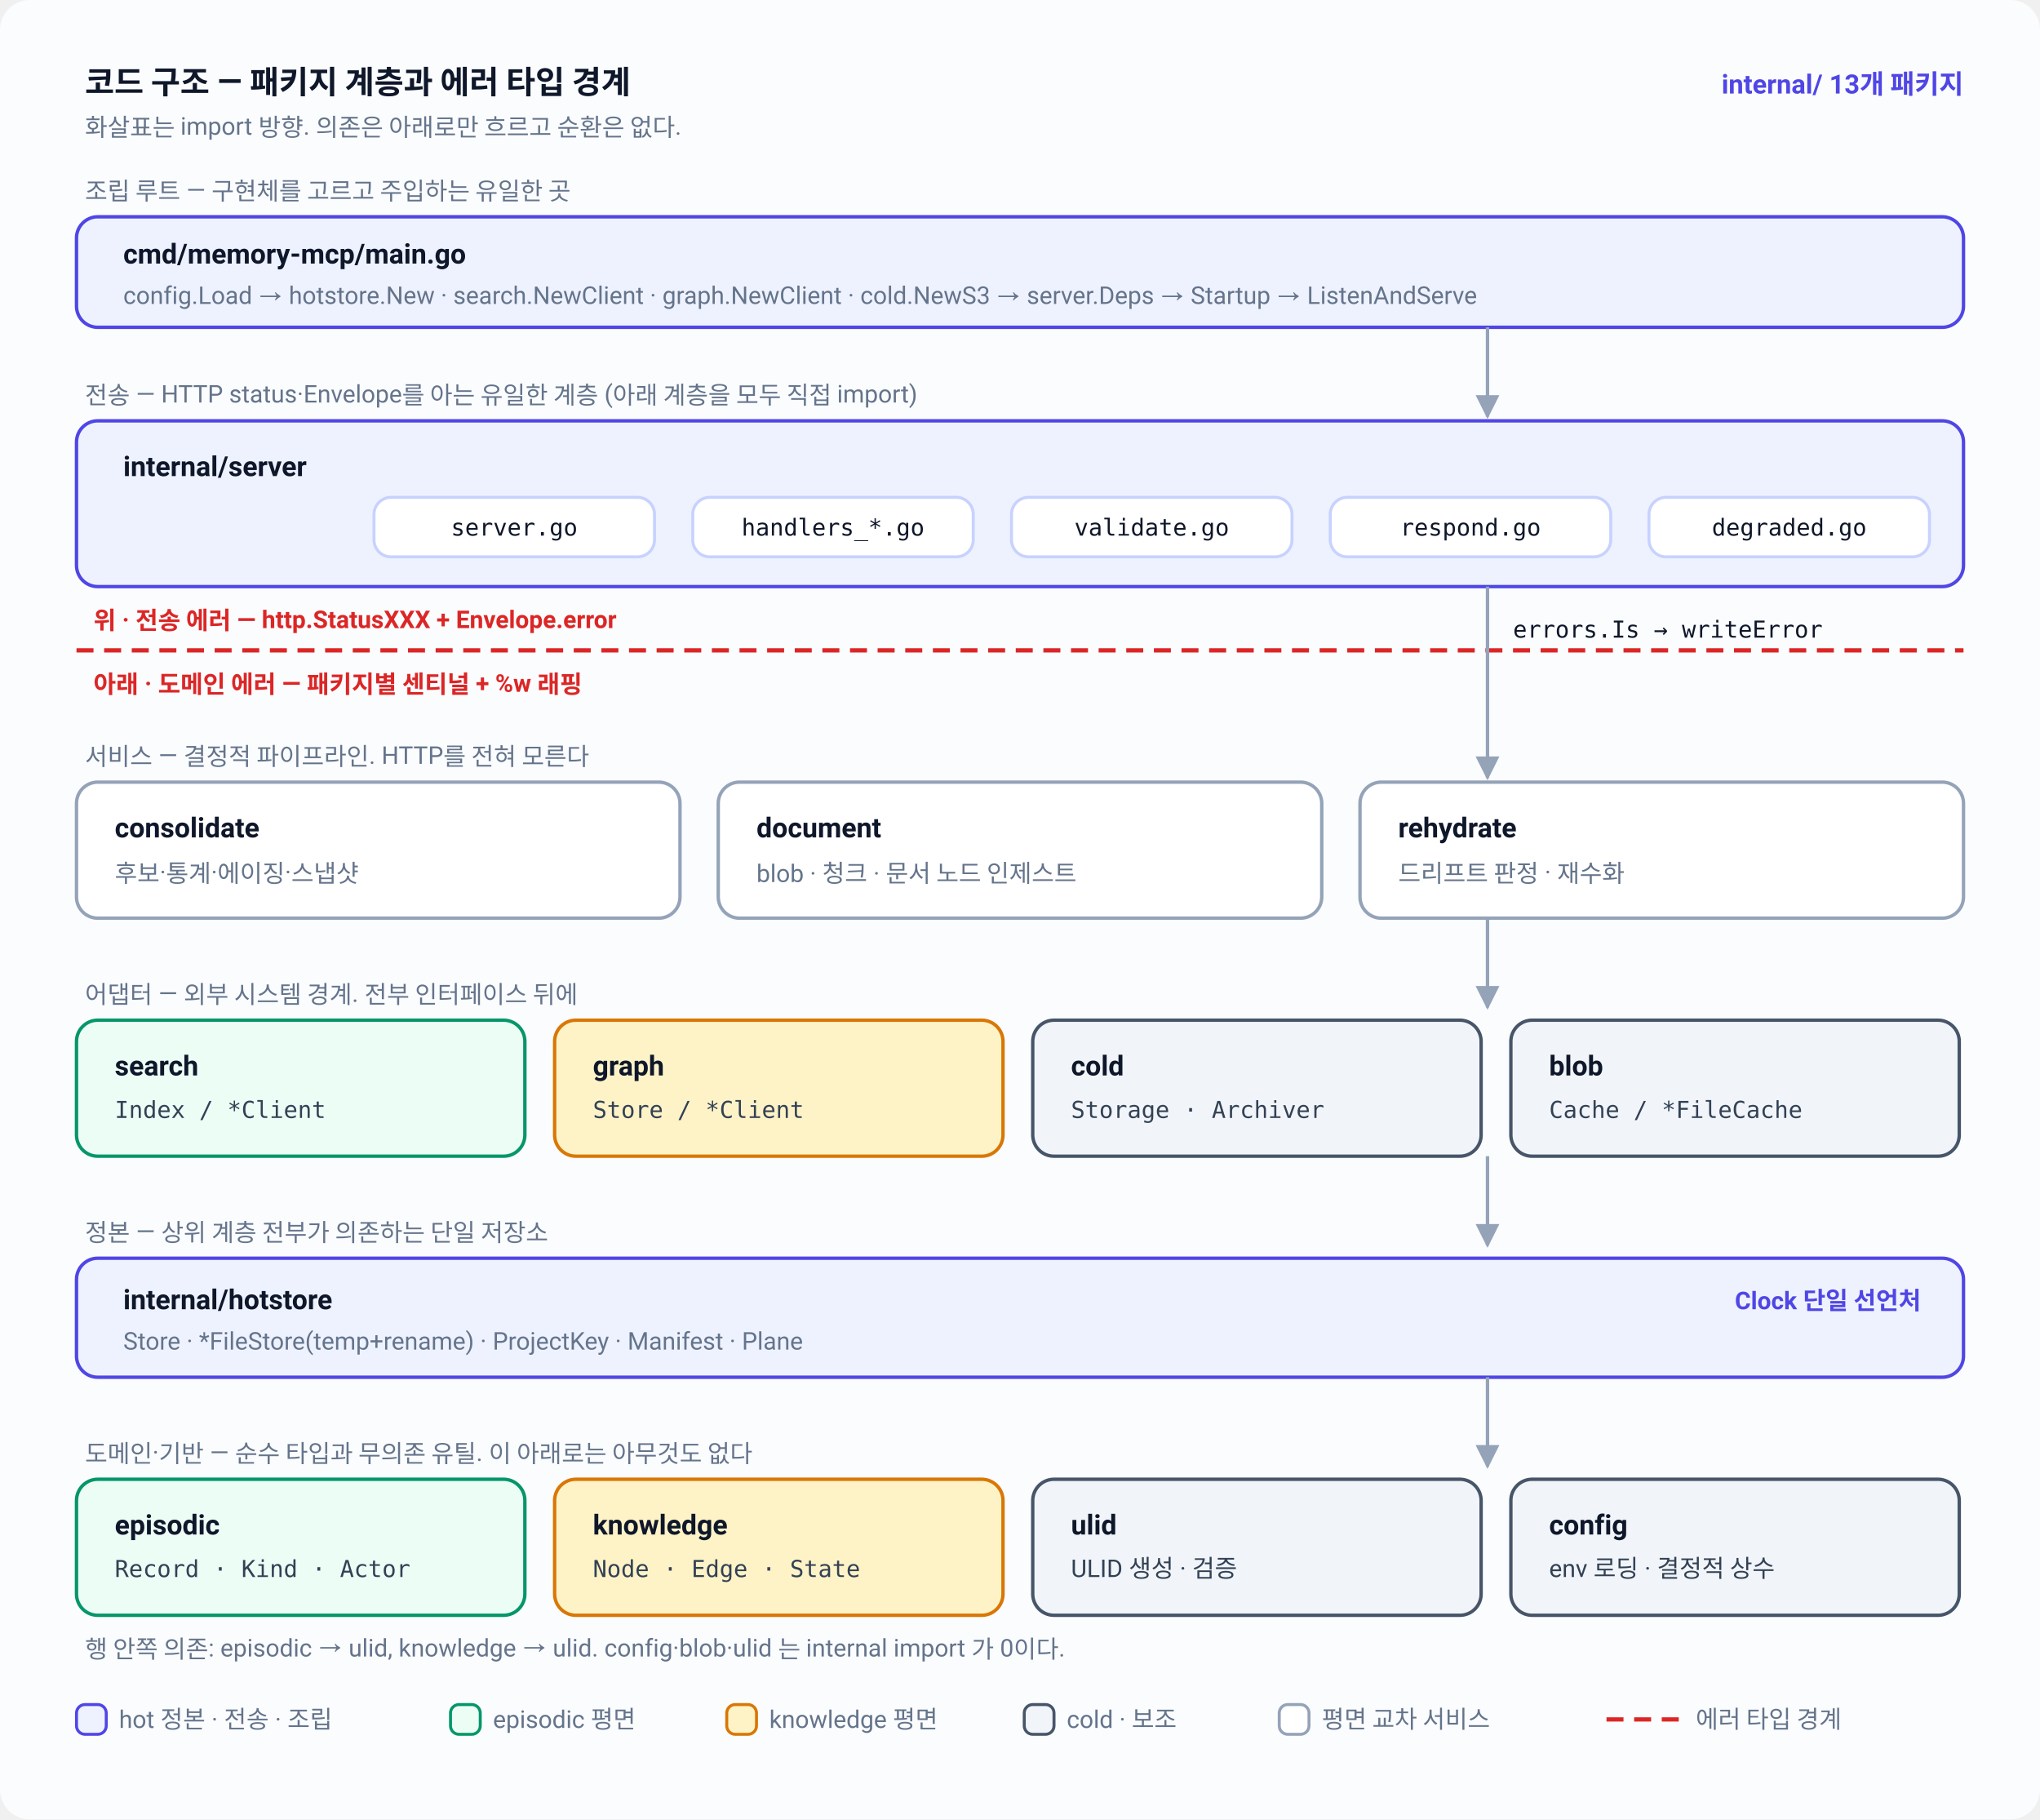
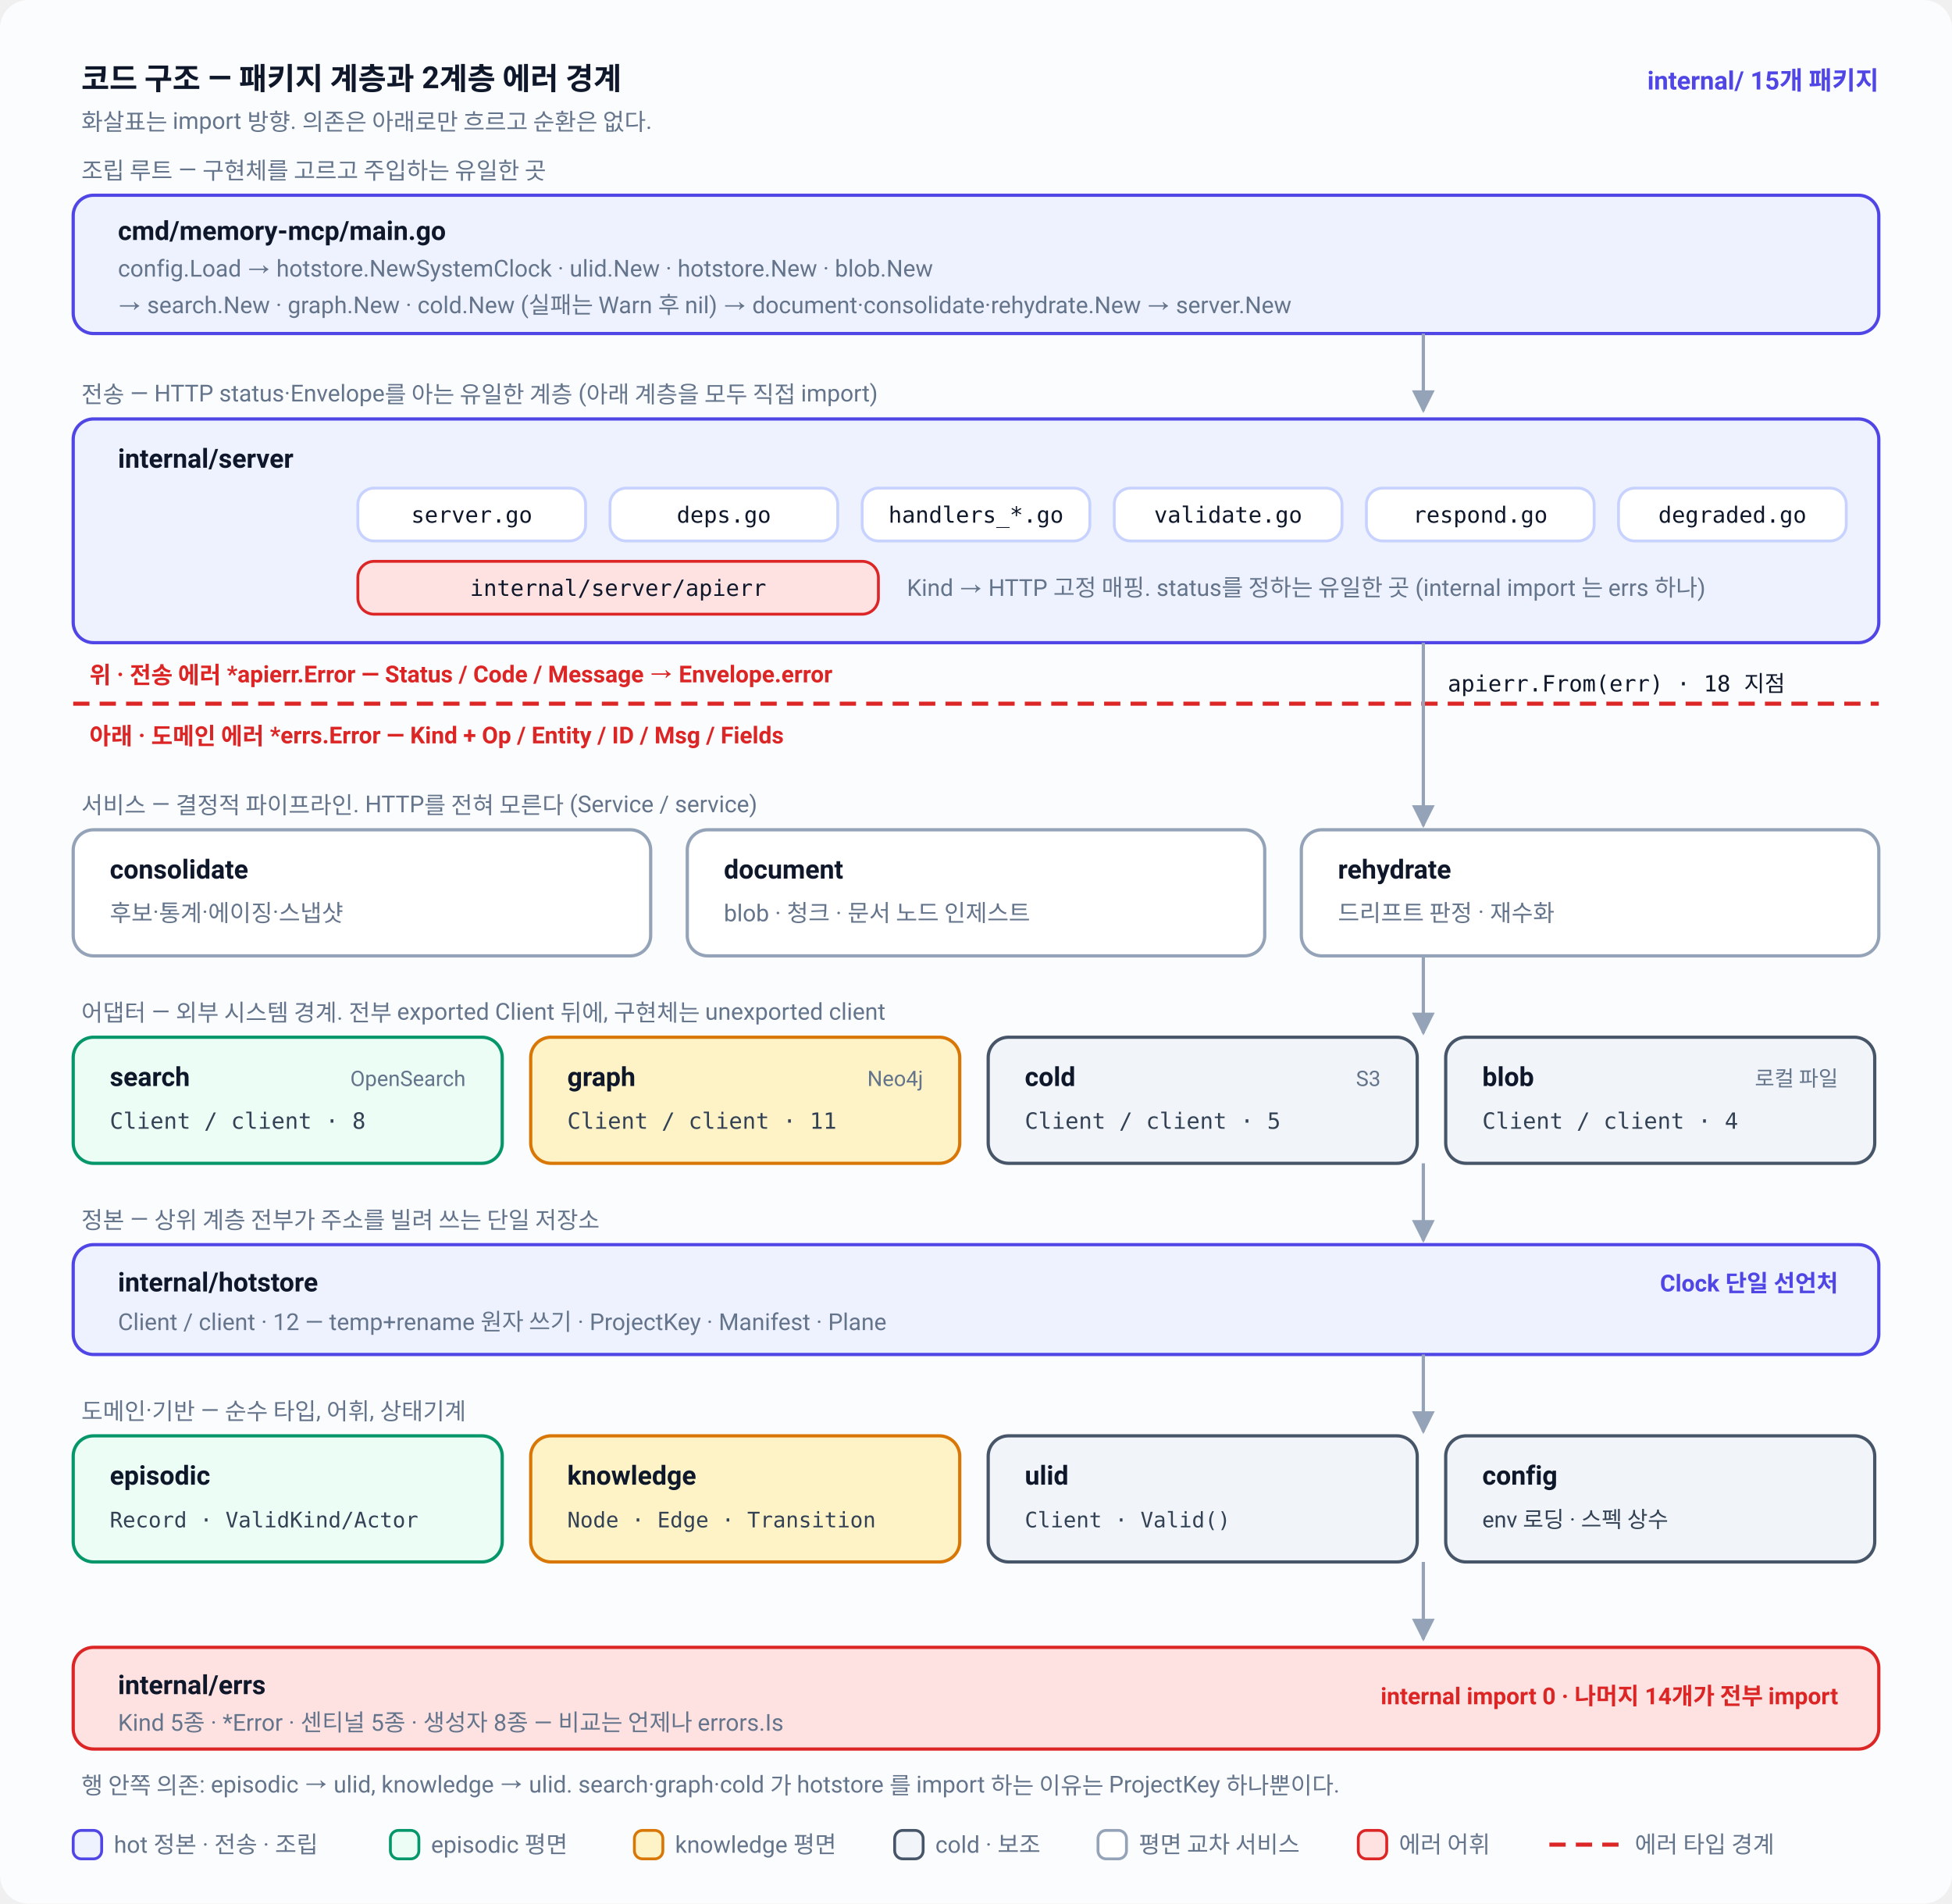
- <svg xmlns="http://www.w3.org/2000/svg" viewBox="0 0 960 856" width="960" height="856" role="img" aria-labelledby="t d">
+ <svg xmlns="http://www.w3.org/2000/svg" viewBox="0 0 960 936" width="960" height="936" role="img" aria-labelledby="t d">
  <defs>
    <marker id="arrow" viewBox="0 0 10 10" refX="9" refY="5" markerWidth="7" markerHeight="7" orient="auto-start-reverse">
      <path d="M 0 0 L 10 5 L 0 10 z" fill="#94a3b8" />
    </marker>
  </defs>
-   <rect width="960" height="856" fill="#fbfcfe" rx="14" />
-   <text x="40" y="44" font-family="ui-sans-serif, -apple-system, 'Segoe UI', Roboto, Helvetica, Arial, sans-serif" font-size="15" font-weight="600" fill="#0f172a">코드 구조 — 패키지 계층과 에러 타입 경계</text>
+   <rect width="960" height="936" fill="#fbfcfe" rx="14" />
+   <text x="40" y="44" font-family="ui-sans-serif, -apple-system, 'Segoe UI', Roboto, Helvetica, Arial, sans-serif" font-size="15" font-weight="600" fill="#0f172a">코드 구조 — 패키지 계층과 2계층 에러 경계</text>
  <text x="40" y="64" font-family="ui-sans-serif, -apple-system, 'Segoe UI', Roboto, Helvetica, Arial, sans-serif" font-size="11.5" fill="#64748b">화살표는 import 방향. 의존은 아래로만 흐르고 순환은 없다.</text>
-   <text x="924" y="44" text-anchor="end" font-family="ui-sans-serif, -apple-system, 'Segoe UI', Roboto, Helvetica, Arial, sans-serif" font-size="12.5" font-weight="600" fill="#4f46e5">internal/ 13개 패키지</text>
-   <text x="40" y="94" font-family="ui-sans-serif, -apple-system, 'Segoe UI', Roboto, Helvetica, Arial, sans-serif" font-size="11.5" fill="#64748b">조립 루트 — 구현체를 고르고 주입하는 유일한 곳</text>
-   <rect x="36" y="102" width="888" height="52" rx="10" fill="#eef2ff" stroke="#4f46e5" stroke-width="1.6" />
-   <text x="58" y="124" font-family="ui-sans-serif, -apple-system, 'Segoe UI', Roboto, Helvetica, Arial, sans-serif" font-size="13" font-weight="600" fill="#0f172a">cmd/memory-mcp/main.go</text>
-   <text x="58" y="143" font-family="ui-sans-serif, -apple-system, 'Segoe UI', Roboto, Helvetica, Arial, sans-serif" font-size="11.5" fill="#64748b">config.Load → hotstore.New · search.NewClient · graph.NewClient · cold.NewS3 → server.Deps → Startup → ListenAndServe</text>
-   <line x1="700" y1="154" x2="700" y2="196" stroke="#94a3b8" stroke-width="1.6" marker-end="url(#arrow)" />
-   <text x="40" y="190" font-family="ui-sans-serif, -apple-system, 'Segoe UI', Roboto, Helvetica, Arial, sans-serif" font-size="11.5" fill="#64748b">전송 — HTTP status·Envelope를 아는 유일한 계층 (아래 계층을 모두 직접 import)</text>
-   <rect x="36" y="198" width="888" height="78" rx="10" fill="#eef2ff" stroke="#4f46e5" stroke-width="1.6" />
-   <text x="58" y="224" font-family="ui-sans-serif, -apple-system, 'Segoe UI', Roboto, Helvetica, Arial, sans-serif" font-size="13" font-weight="600" fill="#0f172a">internal/server</text>
-   <rect x="176" y="234" width="132" height="28" rx="8" fill="#ffffff" stroke="#c7d2fe" stroke-width="1.4" />
-   <text x="242" y="252" text-anchor="middle" font-family="ui-monospace, SFMono-Regular, Menlo, monospace" font-size="11" fill="#0f172a">server.go</text>
-   <rect x="326" y="234" width="132" height="28" rx="8" fill="#ffffff" stroke="#c7d2fe" stroke-width="1.4" />
-   <text x="392" y="252" text-anchor="middle" font-family="ui-monospace, SFMono-Regular, Menlo, monospace" font-size="11" fill="#0f172a">handlers_*.go</text>
-   <rect x="476" y="234" width="132" height="28" rx="8" fill="#ffffff" stroke="#c7d2fe" stroke-width="1.4" />
-   <text x="542" y="252" text-anchor="middle" font-family="ui-monospace, SFMono-Regular, Menlo, monospace" font-size="11" fill="#0f172a">validate.go</text>
-   <rect x="626" y="234" width="132" height="28" rx="8" fill="#ffffff" stroke="#c7d2fe" stroke-width="1.4" />
-   <text x="692" y="252" text-anchor="middle" font-family="ui-monospace, SFMono-Regular, Menlo, monospace" font-size="11" fill="#0f172a">respond.go</text>
-   <rect x="776" y="234" width="132" height="28" rx="8" fill="#ffffff" stroke="#c7d2fe" stroke-width="1.4" />
-   <text x="842" y="252" text-anchor="middle" font-family="ui-monospace, SFMono-Regular, Menlo, monospace" font-size="11" fill="#0f172a">degraded.go</text>
-   <text x="44" y="296" font-family="ui-sans-serif, -apple-system, 'Segoe UI', Roboto, Helvetica, Arial, sans-serif" font-size="11.5" font-weight="600" fill="#dc2626">위 · 전송 에러 — http.StatusXXX + Envelope.error</text>
-   <line x1="36" y1="306" x2="924" y2="306" stroke="#dc2626" stroke-width="2" stroke-dasharray="8 5" />
-   <text x="44" y="326" font-family="ui-sans-serif, -apple-system, 'Segoe UI', Roboto, Helvetica, Arial, sans-serif" font-size="11.5" font-weight="600" fill="#dc2626">아래 · 도메인 에러 — 패키지별 센티널 + %w 래핑</text>
-   <line x1="700" y1="276" x2="700" y2="366" stroke="#94a3b8" stroke-width="1.6" marker-end="url(#arrow)" />
-   <text x="712" y="300" font-family="ui-monospace, SFMono-Regular, Menlo, monospace" font-size="11" fill="#0f172a">errors.Is → writeError</text>
-   <text x="40" y="360" font-family="ui-sans-serif, -apple-system, 'Segoe UI', Roboto, Helvetica, Arial, sans-serif" font-size="11.5" fill="#64748b">서비스 — 결정적 파이프라인. HTTP를 전혀 모른다</text>
-   <rect x="36" y="368" width="284" height="64" rx="10" fill="#ffffff" stroke="#94a3b8" stroke-width="1.6" />
-   <text x="54" y="394" font-family="ui-sans-serif, -apple-system, 'Segoe UI', Roboto, Helvetica, Arial, sans-serif" font-size="13" font-weight="600" fill="#0f172a">consolidate</text>
-   <text x="54" y="415" font-family="ui-sans-serif, -apple-system, 'Segoe UI', Roboto, Helvetica, Arial, sans-serif" font-size="11.5" fill="#64748b">후보·통계·에이징·스냅샷</text>
-   <rect x="338" y="368" width="284" height="64" rx="10" fill="#ffffff" stroke="#94a3b8" stroke-width="1.6" />
-   <text x="356" y="394" font-family="ui-sans-serif, -apple-system, 'Segoe UI', Roboto, Helvetica, Arial, sans-serif" font-size="13" font-weight="600" fill="#0f172a">document</text>
-   <text x="356" y="415" font-family="ui-sans-serif, -apple-system, 'Segoe UI', Roboto, Helvetica, Arial, sans-serif" font-size="11.5" fill="#64748b">blob · 청크 · 문서 노드 인제스트</text>
-   <rect x="640" y="368" width="284" height="64" rx="10" fill="#ffffff" stroke="#94a3b8" stroke-width="1.6" />
-   <text x="658" y="394" font-family="ui-sans-serif, -apple-system, 'Segoe UI', Roboto, Helvetica, Arial, sans-serif" font-size="13" font-weight="600" fill="#0f172a">rehydrate</text>
-   <text x="658" y="415" font-family="ui-sans-serif, -apple-system, 'Segoe UI', Roboto, Helvetica, Arial, sans-serif" font-size="11.5" fill="#64748b">드리프트 판정 · 재수화</text>
-   <line x1="700" y1="432" x2="700" y2="474" stroke="#94a3b8" stroke-width="1.6" marker-end="url(#arrow)" />
-   <text x="40" y="472" font-family="ui-sans-serif, -apple-system, 'Segoe UI', Roboto, Helvetica, Arial, sans-serif" font-size="11.5" fill="#64748b">어댑터 — 외부 시스템 경계. 전부 인터페이스 뒤에</text>
-   <rect x="36" y="480" width="211" height="64" rx="10" fill="#ecfdf5" stroke="#059669" stroke-width="1.6" />
-   <text x="54" y="506" font-family="ui-sans-serif, -apple-system, 'Segoe UI', Roboto, Helvetica, Arial, sans-serif" font-size="13" font-weight="600" fill="#0f172a">search</text>
-   <text x="54" y="526" font-family="ui-monospace, SFMono-Regular, Menlo, monospace" font-size="11" fill="#334155">Index / *Client</text>
-   <rect x="261" y="480" width="211" height="64" rx="10" fill="#fef3c7" stroke="#d97706" stroke-width="1.6" />
-   <text x="279" y="506" font-family="ui-sans-serif, -apple-system, 'Segoe UI', Roboto, Helvetica, Arial, sans-serif" font-size="13" font-weight="600" fill="#0f172a">graph</text>
-   <text x="279" y="526" font-family="ui-monospace, SFMono-Regular, Menlo, monospace" font-size="11" fill="#334155">Store / *Client</text>
-   <rect x="486" y="480" width="211" height="64" rx="10" fill="#f1f5f9" stroke="#475569" stroke-width="1.6" />
-   <text x="504" y="506" font-family="ui-sans-serif, -apple-system, 'Segoe UI', Roboto, Helvetica, Arial, sans-serif" font-size="13" font-weight="600" fill="#0f172a">cold</text>
-   <text x="504" y="526" font-family="ui-monospace, SFMono-Regular, Menlo, monospace" font-size="11" fill="#334155">Storage · Archiver</text>
-   <rect x="711" y="480" width="211" height="64" rx="10" fill="#f1f5f9" stroke="#475569" stroke-width="1.6" />
-   <text x="729" y="506" font-family="ui-sans-serif, -apple-system, 'Segoe UI', Roboto, Helvetica, Arial, sans-serif" font-size="13" font-weight="600" fill="#0f172a">blob</text>
-   <text x="729" y="526" font-family="ui-monospace, SFMono-Regular, Menlo, monospace" font-size="11" fill="#334155">Cache / *FileCache</text>
-   <line x1="700" y1="544" x2="700" y2="586" stroke="#94a3b8" stroke-width="1.6" marker-end="url(#arrow)" />
-   <text x="40" y="584" font-family="ui-sans-serif, -apple-system, 'Segoe UI', Roboto, Helvetica, Arial, sans-serif" font-size="11.5" fill="#64748b">정본 — 상위 계층 전부가 의존하는 단일 저장소</text>
-   <rect x="36" y="592" width="888" height="56" rx="10" fill="#eef2ff" stroke="#4f46e5" stroke-width="1.6" />
-   <text x="58" y="616" font-family="ui-sans-serif, -apple-system, 'Segoe UI', Roboto, Helvetica, Arial, sans-serif" font-size="13" font-weight="600" fill="#0f172a">internal/hotstore</text>
-   <text x="58" y="635" font-family="ui-sans-serif, -apple-system, 'Segoe UI', Roboto, Helvetica, Arial, sans-serif" font-size="11.5" fill="#64748b">Store · *FileStore(temp+rename) · ProjectKey · Manifest · Plane</text>
-   <text x="904" y="616" text-anchor="end" font-family="ui-sans-serif, -apple-system, 'Segoe UI', Roboto, Helvetica, Arial, sans-serif" font-size="11.5" font-weight="600" fill="#4f46e5">Clock 단일 선언처</text>
-   <line x1="700" y1="648" x2="700" y2="690" stroke="#94a3b8" stroke-width="1.6" marker-end="url(#arrow)" />
-   <text x="40" y="688" font-family="ui-sans-serif, -apple-system, 'Segoe UI', Roboto, Helvetica, Arial, sans-serif" font-size="11.5" fill="#64748b">도메인·기반 — 순수 타입과 무의존 유틸. 이 아래로는 아무것도 없다</text>
-   <rect x="36" y="696" width="211" height="64" rx="10" fill="#ecfdf5" stroke="#059669" stroke-width="1.6" />
-   <text x="54" y="722" font-family="ui-sans-serif, -apple-system, 'Segoe UI', Roboto, Helvetica, Arial, sans-serif" font-size="13" font-weight="600" fill="#0f172a">episodic</text>
-   <text x="54" y="742" font-family="ui-monospace, SFMono-Regular, Menlo, monospace" font-size="11" fill="#334155">Record · Kind · Actor</text>
-   <rect x="261" y="696" width="211" height="64" rx="10" fill="#fef3c7" stroke="#d97706" stroke-width="1.6" />
-   <text x="279" y="722" font-family="ui-sans-serif, -apple-system, 'Segoe UI', Roboto, Helvetica, Arial, sans-serif" font-size="13" font-weight="600" fill="#0f172a">knowledge</text>
-   <text x="279" y="742" font-family="ui-monospace, SFMono-Regular, Menlo, monospace" font-size="11" fill="#334155">Node · Edge · State</text>
-   <rect x="486" y="696" width="211" height="64" rx="10" fill="#f1f5f9" stroke="#475569" stroke-width="1.6" />
-   <text x="504" y="722" font-family="ui-sans-serif, -apple-system, 'Segoe UI', Roboto, Helvetica, Arial, sans-serif" font-size="13" font-weight="600" fill="#0f172a">ulid</text>
-   <text x="504" y="742" font-family="ui-sans-serif, -apple-system, 'Segoe UI', Roboto, Helvetica, Arial, sans-serif" font-size="11.5" fill="#334155">ULID 생성 · 검증</text>
-   <rect x="711" y="696" width="211" height="64" rx="10" fill="#f1f5f9" stroke="#475569" stroke-width="1.6" />
-   <text x="729" y="722" font-family="ui-sans-serif, -apple-system, 'Segoe UI', Roboto, Helvetica, Arial, sans-serif" font-size="13" font-weight="600" fill="#0f172a">config</text>
-   <text x="729" y="742" font-family="ui-sans-serif, -apple-system, 'Segoe UI', Roboto, Helvetica, Arial, sans-serif" font-size="11.5" fill="#334155">env 로딩 · 결정적 상수</text>
-   <text x="40" y="780" font-family="ui-sans-serif, -apple-system, 'Segoe UI', Roboto, Helvetica, Arial, sans-serif" font-size="11.5" fill="#64748b">행 안쪽 의존: episodic → ulid, knowledge → ulid. config·blob·ulid 는 internal import 가 0이다.</text>
-   <rect x="36" y="802" width="14" height="14" rx="4" fill="#eef2ff" stroke="#4f46e5" stroke-width="1.4" />
-   <text x="56" y="813" font-family="ui-sans-serif, -apple-system, 'Segoe UI', Roboto, Helvetica, Arial, sans-serif" font-size="11.5" fill="#64748b">hot 정본 · 전송 · 조립</text>
-   <rect x="212" y="802" width="14" height="14" rx="4" fill="#ecfdf5" stroke="#059669" stroke-width="1.4" />
-   <text x="232" y="813" font-family="ui-sans-serif, -apple-system, 'Segoe UI', Roboto, Helvetica, Arial, sans-serif" font-size="11.5" fill="#64748b">episodic 평면</text>
-   <rect x="342" y="802" width="14" height="14" rx="4" fill="#fef3c7" stroke="#d97706" stroke-width="1.4" />
-   <text x="362" y="813" font-family="ui-sans-serif, -apple-system, 'Segoe UI', Roboto, Helvetica, Arial, sans-serif" font-size="11.5" fill="#64748b">knowledge 평면</text>
-   <rect x="482" y="802" width="14" height="14" rx="4" fill="#f1f5f9" stroke="#475569" stroke-width="1.4" />
-   <text x="502" y="813" font-family="ui-sans-serif, -apple-system, 'Segoe UI', Roboto, Helvetica, Arial, sans-serif" font-size="11.5" fill="#64748b">cold · 보조</text>
-   <rect x="602" y="802" width="14" height="14" rx="4" fill="#ffffff" stroke="#94a3b8" stroke-width="1.4" />
-   <text x="622" y="813" font-family="ui-sans-serif, -apple-system, 'Segoe UI', Roboto, Helvetica, Arial, sans-serif" font-size="11.5" fill="#64748b">평면 교차 서비스</text>
-   <line x1="756" y1="809" x2="790" y2="809" stroke="#dc2626" stroke-width="2" stroke-dasharray="8 5" />
-   <text x="798" y="813" font-family="ui-sans-serif, -apple-system, 'Segoe UI', Roboto, Helvetica, Arial, sans-serif" font-size="11.5" fill="#64748b">에러 타입 경계</text>
+   <text x="924" y="44" text-anchor="end" font-family="ui-sans-serif, -apple-system, 'Segoe UI', Roboto, Helvetica, Arial, sans-serif" font-size="12.5" font-weight="600" fill="#4f46e5">internal/ 15개 패키지</text>
+   <text x="40" y="88" font-family="ui-sans-serif, -apple-system, 'Segoe UI', Roboto, Helvetica, Arial, sans-serif" font-size="11.5" fill="#64748b">조립 루트 — 구현체를 고르고 주입하는 유일한 곳</text>
+   <rect x="36" y="96" width="888" height="68" rx="10" fill="#eef2ff" stroke="#4f46e5" stroke-width="1.6" />
+   <text x="58" y="118" font-family="ui-sans-serif, -apple-system, 'Segoe UI', Roboto, Helvetica, Arial, sans-serif" font-size="13" font-weight="600" fill="#0f172a">cmd/memory-mcp/main.go</text>
+   <text x="58" y="136" font-family="ui-sans-serif, -apple-system, 'Segoe UI', Roboto, Helvetica, Arial, sans-serif" font-size="11.5" fill="#64748b">config.Load → hotstore.NewSystemClock · ulid.New · hotstore.New · blob.New</text>
+   <text x="58" y="154" font-family="ui-sans-serif, -apple-system, 'Segoe UI', Roboto, Helvetica, Arial, sans-serif" font-size="11.5" fill="#64748b">→ search.New · graph.New · cold.New (실패는 Warn 후 nil) → document·consolidate·rehydrate.New → server.New</text>
+   <line x1="700" y1="164" x2="700" y2="202" stroke="#94a3b8" stroke-width="1.6" marker-end="url(#arrow)" />
+   <text x="40" y="198" font-family="ui-sans-serif, -apple-system, 'Segoe UI', Roboto, Helvetica, Arial, sans-serif" font-size="11.5" fill="#64748b">전송 — HTTP status·Envelope를 아는 유일한 계층 (아래 계층을 모두 직접 import)</text>
+   <rect x="36" y="206" width="888" height="110" rx="10" fill="#eef2ff" stroke="#4f46e5" stroke-width="1.6" />
+   <text x="58" y="230" font-family="ui-sans-serif, -apple-system, 'Segoe UI', Roboto, Helvetica, Arial, sans-serif" font-size="13" font-weight="600" fill="#0f172a">internal/server</text>
+   <g font-family="ui-monospace, SFMono-Regular, Menlo, monospace" font-size="11" fill="#0f172a" text-anchor="middle">
+     <rect x="176" y="240" width="112" height="26" rx="8" fill="#ffffff" stroke="#c7d2fe" stroke-width="1.4" />
+     <text x="232" y="257">server.go</text>
+     <rect x="300" y="240" width="112" height="26" rx="8" fill="#ffffff" stroke="#c7d2fe" stroke-width="1.4" />
+     <text x="356" y="257">deps.go</text>
+     <rect x="424" y="240" width="112" height="26" rx="8" fill="#ffffff" stroke="#c7d2fe" stroke-width="1.4" />
+     <text x="480" y="257">handlers_*.go</text>
+     <rect x="548" y="240" width="112" height="26" rx="8" fill="#ffffff" stroke="#c7d2fe" stroke-width="1.4" />
+     <text x="604" y="257">validate.go</text>
+     <rect x="672" y="240" width="112" height="26" rx="8" fill="#ffffff" stroke="#c7d2fe" stroke-width="1.4" />
+     <text x="728" y="257">respond.go</text>
+     <rect x="796" y="240" width="112" height="26" rx="8" fill="#ffffff" stroke="#c7d2fe" stroke-width="1.4" />
+     <text x="852" y="257">degraded.go</text>
+   </g>
+   <rect x="176" y="276" width="256" height="26" rx="8" fill="#fee2e2" stroke="#dc2626" stroke-width="1.4" />
+   <text x="304" y="293" text-anchor="middle" font-family="ui-monospace, SFMono-Regular, Menlo, monospace" font-size="11" fill="#0f172a">internal/server/apierr</text>
+   <text x="446" y="293" font-family="ui-sans-serif, -apple-system, 'Segoe UI', Roboto, Helvetica, Arial, sans-serif" font-size="11.5" fill="#64748b">Kind → HTTP 고정 매핑. status를 정하는 유일한 곳 (internal import 는 errs 하나)</text>
+   <text x="44" y="336" font-family="ui-sans-serif, -apple-system, 'Segoe UI', Roboto, Helvetica, Arial, sans-serif" font-size="11.5" font-weight="600" fill="#dc2626">위 · 전송 에러 *apierr.Error — Status / Code / Message → Envelope.error</text>
+   <line x1="36" y1="346" x2="924" y2="346" stroke="#dc2626" stroke-width="2" stroke-dasharray="8 5" />
+   <text x="44" y="366" font-family="ui-sans-serif, -apple-system, 'Segoe UI', Roboto, Helvetica, Arial, sans-serif" font-size="11.5" font-weight="600" fill="#dc2626">아래 · 도메인 에러 *errs.Error — Kind + Op / Entity / ID / Msg / Fields</text>
+   <line x1="700" y1="316" x2="700" y2="406" stroke="#94a3b8" stroke-width="1.6" marker-end="url(#arrow)" />
+   <text x="712" y="340" font-family="ui-monospace, SFMono-Regular, Menlo, monospace" font-size="11" fill="#0f172a">apierr.From(err) · 18 지점</text>
+   <text x="40" y="400" font-family="ui-sans-serif, -apple-system, 'Segoe UI', Roboto, Helvetica, Arial, sans-serif" font-size="11.5" fill="#64748b">서비스 — 결정적 파이프라인. HTTP를 전혀 모른다 (Service / service)</text>
+   <rect x="36" y="408" width="284" height="62" rx="10" fill="#ffffff" stroke="#94a3b8" stroke-width="1.6" />
+   <text x="54" y="432" font-family="ui-sans-serif, -apple-system, 'Segoe UI', Roboto, Helvetica, Arial, sans-serif" font-size="13" font-weight="600" fill="#0f172a">consolidate</text>
+   <text x="54" y="453" font-family="ui-sans-serif, -apple-system, 'Segoe UI', Roboto, Helvetica, Arial, sans-serif" font-size="11.5" fill="#64748b">후보·통계·에이징·스냅샷</text>
+   <rect x="338" y="408" width="284" height="62" rx="10" fill="#ffffff" stroke="#94a3b8" stroke-width="1.6" />
+   <text x="356" y="432" font-family="ui-sans-serif, -apple-system, 'Segoe UI', Roboto, Helvetica, Arial, sans-serif" font-size="13" font-weight="600" fill="#0f172a">document</text>
+   <text x="356" y="453" font-family="ui-sans-serif, -apple-system, 'Segoe UI', Roboto, Helvetica, Arial, sans-serif" font-size="11.5" fill="#64748b">blob · 청크 · 문서 노드 인제스트</text>
+   <rect x="640" y="408" width="284" height="62" rx="10" fill="#ffffff" stroke="#94a3b8" stroke-width="1.6" />
+   <text x="658" y="432" font-family="ui-sans-serif, -apple-system, 'Segoe UI', Roboto, Helvetica, Arial, sans-serif" font-size="13" font-weight="600" fill="#0f172a">rehydrate</text>
+   <text x="658" y="453" font-family="ui-sans-serif, -apple-system, 'Segoe UI', Roboto, Helvetica, Arial, sans-serif" font-size="11.5" fill="#64748b">드리프트 판정 · 재수화</text>
+   <line x1="700" y1="470" x2="700" y2="508" stroke="#94a3b8" stroke-width="1.6" marker-end="url(#arrow)" />
+   <text x="40" y="502" font-family="ui-sans-serif, -apple-system, 'Segoe UI', Roboto, Helvetica, Arial, sans-serif" font-size="11.5" fill="#64748b">어댑터 — 외부 시스템 경계. 전부 exported Client 뒤에, 구현체는 unexported client</text>
+   <rect x="36" y="510" width="211" height="62" rx="10" fill="#ecfdf5" stroke="#059669" stroke-width="1.6" />
+   <text x="54" y="534" font-family="ui-sans-serif, -apple-system, 'Segoe UI', Roboto, Helvetica, Arial, sans-serif" font-size="13" font-weight="600" fill="#0f172a">search</text>
+   <text x="229" y="534" text-anchor="end" font-family="ui-sans-serif, -apple-system, 'Segoe UI', Roboto, Helvetica, Arial, sans-serif" font-size="10.5" fill="#64748b">OpenSearch</text>
+   <text x="54" y="555" font-family="ui-monospace, SFMono-Regular, Menlo, monospace" font-size="11" fill="#334155">Client / client · 8</text>
+   <rect x="261" y="510" width="211" height="62" rx="10" fill="#fef3c7" stroke="#d97706" stroke-width="1.6" />
+   <text x="279" y="534" font-family="ui-sans-serif, -apple-system, 'Segoe UI', Roboto, Helvetica, Arial, sans-serif" font-size="13" font-weight="600" fill="#0f172a">graph</text>
+   <text x="454" y="534" text-anchor="end" font-family="ui-sans-serif, -apple-system, 'Segoe UI', Roboto, Helvetica, Arial, sans-serif" font-size="10.5" fill="#64748b">Neo4j</text>
+   <text x="279" y="555" font-family="ui-monospace, SFMono-Regular, Menlo, monospace" font-size="11" fill="#334155">Client / client · 11</text>
+   <rect x="486" y="510" width="211" height="62" rx="10" fill="#f1f5f9" stroke="#475569" stroke-width="1.6" />
+   <text x="504" y="534" font-family="ui-sans-serif, -apple-system, 'Segoe UI', Roboto, Helvetica, Arial, sans-serif" font-size="13" font-weight="600" fill="#0f172a">cold</text>
+   <text x="679" y="534" text-anchor="end" font-family="ui-sans-serif, -apple-system, 'Segoe UI', Roboto, Helvetica, Arial, sans-serif" font-size="10.5" fill="#64748b">S3</text>
+   <text x="504" y="555" font-family="ui-monospace, SFMono-Regular, Menlo, monospace" font-size="11" fill="#334155">Client / client · 5</text>
+   <rect x="711" y="510" width="211" height="62" rx="10" fill="#f1f5f9" stroke="#475569" stroke-width="1.6" />
+   <text x="729" y="534" font-family="ui-sans-serif, -apple-system, 'Segoe UI', Roboto, Helvetica, Arial, sans-serif" font-size="13" font-weight="600" fill="#0f172a">blob</text>
+   <text x="904" y="534" text-anchor="end" font-family="ui-sans-serif, -apple-system, 'Segoe UI', Roboto, Helvetica, Arial, sans-serif" font-size="10.5" fill="#64748b">로컬 파일</text>
+   <text x="729" y="555" font-family="ui-monospace, SFMono-Regular, Menlo, monospace" font-size="11" fill="#334155">Client / client · 4</text>
+   <line x1="700" y1="572" x2="700" y2="610" stroke="#94a3b8" stroke-width="1.6" marker-end="url(#arrow)" />
+   <text x="40" y="604" font-family="ui-sans-serif, -apple-system, 'Segoe UI', Roboto, Helvetica, Arial, sans-serif" font-size="11.5" fill="#64748b">정본 — 상위 계층 전부가 주소를 빌려 쓰는 단일 저장소</text>
+   <rect x="36" y="612" width="888" height="54" rx="10" fill="#eef2ff" stroke="#4f46e5" stroke-width="1.6" />
+   <text x="58" y="635" font-family="ui-sans-serif, -apple-system, 'Segoe UI', Roboto, Helvetica, Arial, sans-serif" font-size="13" font-weight="600" fill="#0f172a">internal/hotstore</text>
+   <text x="58" y="654" font-family="ui-sans-serif, -apple-system, 'Segoe UI', Roboto, Helvetica, Arial, sans-serif" font-size="11.5" fill="#64748b">Client / client · 12 — temp+rename 원자 쓰기 · ProjectKey · Manifest · Plane</text>
+   <text x="904" y="635" text-anchor="end" font-family="ui-sans-serif, -apple-system, 'Segoe UI', Roboto, Helvetica, Arial, sans-serif" font-size="11.5" font-weight="600" fill="#4f46e5">Clock 단일 선언처</text>
+   <line x1="700" y1="666" x2="700" y2="704" stroke="#94a3b8" stroke-width="1.6" marker-end="url(#arrow)" />
+   <text x="40" y="698" font-family="ui-sans-serif, -apple-system, 'Segoe UI', Roboto, Helvetica, Arial, sans-serif" font-size="11.5" fill="#64748b">도메인·기반 — 순수 타입, 어휘, 상태기계</text>
+   <rect x="36" y="706" width="211" height="62" rx="10" fill="#ecfdf5" stroke="#059669" stroke-width="1.6" />
+   <text x="54" y="730" font-family="ui-sans-serif, -apple-system, 'Segoe UI', Roboto, Helvetica, Arial, sans-serif" font-size="13" font-weight="600" fill="#0f172a">episodic</text>
+   <text x="54" y="751" font-family="ui-monospace, SFMono-Regular, Menlo, monospace" font-size="10.5" fill="#334155">Record · ValidKind/Actor</text>
+   <rect x="261" y="706" width="211" height="62" rx="10" fill="#fef3c7" stroke="#d97706" stroke-width="1.6" />
+   <text x="279" y="730" font-family="ui-sans-serif, -apple-system, 'Segoe UI', Roboto, Helvetica, Arial, sans-serif" font-size="13" font-weight="600" fill="#0f172a">knowledge</text>
+   <text x="279" y="751" font-family="ui-monospace, SFMono-Regular, Menlo, monospace" font-size="10.5" fill="#334155">Node · Edge · Transition</text>
+   <rect x="486" y="706" width="211" height="62" rx="10" fill="#f1f5f9" stroke="#475569" stroke-width="1.6" />
+   <text x="504" y="730" font-family="ui-sans-serif, -apple-system, 'Segoe UI', Roboto, Helvetica, Arial, sans-serif" font-size="13" font-weight="600" fill="#0f172a">ulid</text>
+   <text x="504" y="751" font-family="ui-monospace, SFMono-Regular, Menlo, monospace" font-size="10.5" fill="#334155">Client · Valid()</text>
+   <rect x="711" y="706" width="211" height="62" rx="10" fill="#f1f5f9" stroke="#475569" stroke-width="1.6" />
+   <text x="729" y="730" font-family="ui-sans-serif, -apple-system, 'Segoe UI', Roboto, Helvetica, Arial, sans-serif" font-size="13" font-weight="600" fill="#0f172a">config</text>
+   <text x="729" y="751" font-family="ui-sans-serif, -apple-system, 'Segoe UI', Roboto, Helvetica, Arial, sans-serif" font-size="11" fill="#334155">env 로딩 · 스펙 상수</text>
+   <line x1="700" y1="768" x2="700" y2="806" stroke="#94a3b8" stroke-width="1.6" marker-end="url(#arrow)" />
+   <rect x="36" y="810" width="888" height="50" rx="10" fill="#fee2e2" stroke="#dc2626" stroke-width="1.6" />
+   <text x="58" y="833" font-family="ui-sans-serif, -apple-system, 'Segoe UI', Roboto, Helvetica, Arial, sans-serif" font-size="13" font-weight="600" fill="#0f172a">internal/errs</text>
+   <text x="58" y="851" font-family="ui-sans-serif, -apple-system, 'Segoe UI', Roboto, Helvetica, Arial, sans-serif" font-size="11.5" fill="#64748b">Kind 5종 · *Error · 센티널 5종 · 생성자 8종 — 비교는 언제나 errors.Is</text>
+   <text x="904" y="838" text-anchor="end" font-family="ui-sans-serif, -apple-system, 'Segoe UI', Roboto, Helvetica, Arial, sans-serif" font-size="11.5" font-weight="600" fill="#dc2626">internal import 0 · 나머지 14개가 전부 import</text>
+   <text x="40" y="882" font-family="ui-sans-serif, -apple-system, 'Segoe UI', Roboto, Helvetica, Arial, sans-serif" font-size="11.5" fill="#64748b">행 안쪽 의존: episodic → ulid, knowledge → ulid. search·graph·cold 가 hotstore 를 import 하는 이유는 ProjectKey 하나뿐이다.</text>
+   <rect x="36" y="900" width="14" height="14" rx="4" fill="#eef2ff" stroke="#4f46e5" stroke-width="1.4" />
+   <text x="56" y="911" font-family="ui-sans-serif, -apple-system, 'Segoe UI', Roboto, Helvetica, Arial, sans-serif" font-size="11.5" fill="#64748b">hot 정본 · 전송 · 조립</text>
+   <rect x="192" y="900" width="14" height="14" rx="4" fill="#ecfdf5" stroke="#059669" stroke-width="1.4" />
+   <text x="212" y="911" font-family="ui-sans-serif, -apple-system, 'Segoe UI', Roboto, Helvetica, Arial, sans-serif" font-size="11.5" fill="#64748b">episodic 평면</text>
+   <rect x="312" y="900" width="14" height="14" rx="4" fill="#fef3c7" stroke="#d97706" stroke-width="1.4" />
+   <text x="332" y="911" font-family="ui-sans-serif, -apple-system, 'Segoe UI', Roboto, Helvetica, Arial, sans-serif" font-size="11.5" fill="#64748b">knowledge 평면</text>
+   <rect x="440" y="900" width="14" height="14" rx="4" fill="#f1f5f9" stroke="#475569" stroke-width="1.4" />
+   <text x="460" y="911" font-family="ui-sans-serif, -apple-system, 'Segoe UI', Roboto, Helvetica, Arial, sans-serif" font-size="11.5" fill="#64748b">cold · 보조</text>
+   <rect x="540" y="900" width="14" height="14" rx="4" fill="#ffffff" stroke="#94a3b8" stroke-width="1.4" />
+   <text x="560" y="911" font-family="ui-sans-serif, -apple-system, 'Segoe UI', Roboto, Helvetica, Arial, sans-serif" font-size="11.5" fill="#64748b">평면 교차 서비스</text>
+   <rect x="668" y="900" width="14" height="14" rx="4" fill="#fee2e2" stroke="#dc2626" stroke-width="1.4" />
+   <text x="688" y="911" font-family="ui-sans-serif, -apple-system, 'Segoe UI', Roboto, Helvetica, Arial, sans-serif" font-size="11.5" fill="#64748b">에러 어휘</text>
+   <line x1="762" y1="907" x2="796" y2="907" stroke="#dc2626" stroke-width="2" stroke-dasharray="8 5" />
+   <text x="804" y="911" font-family="ui-sans-serif, -apple-system, 'Segoe UI', Roboto, Helvetica, Arial, sans-serif" font-size="11.5" fill="#64748b">에러 타입 경계</text>
</svg>
